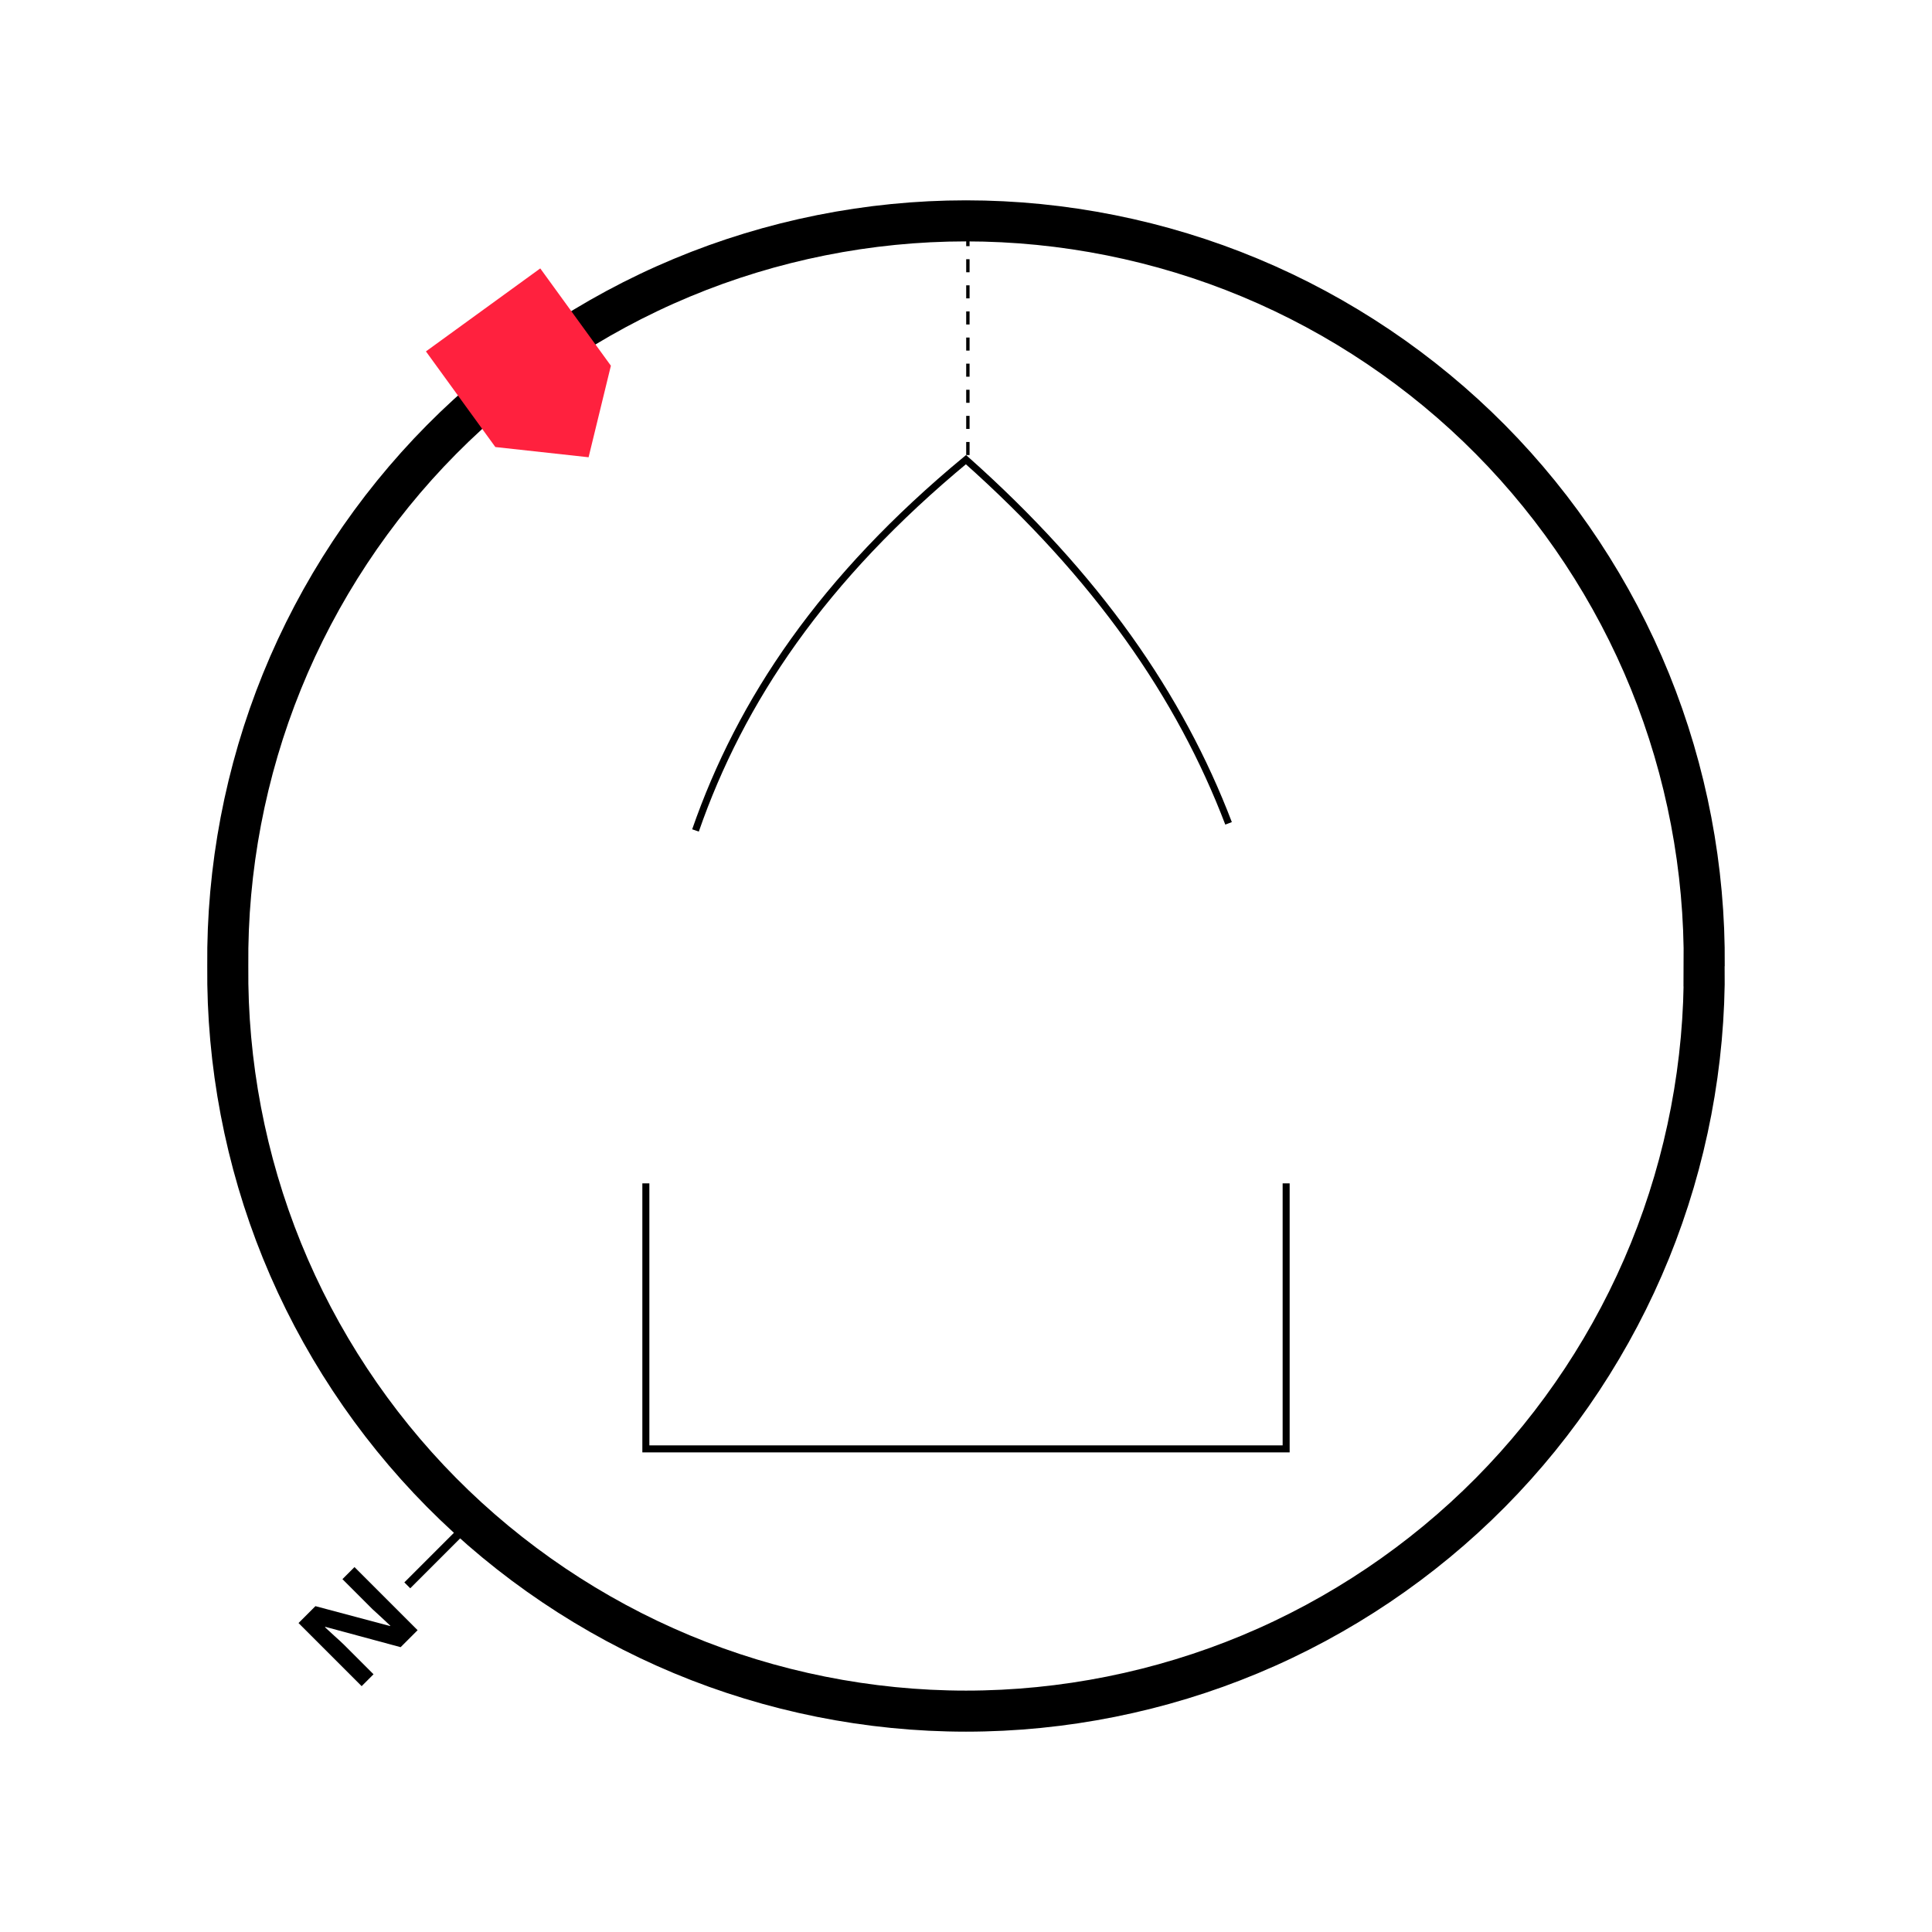
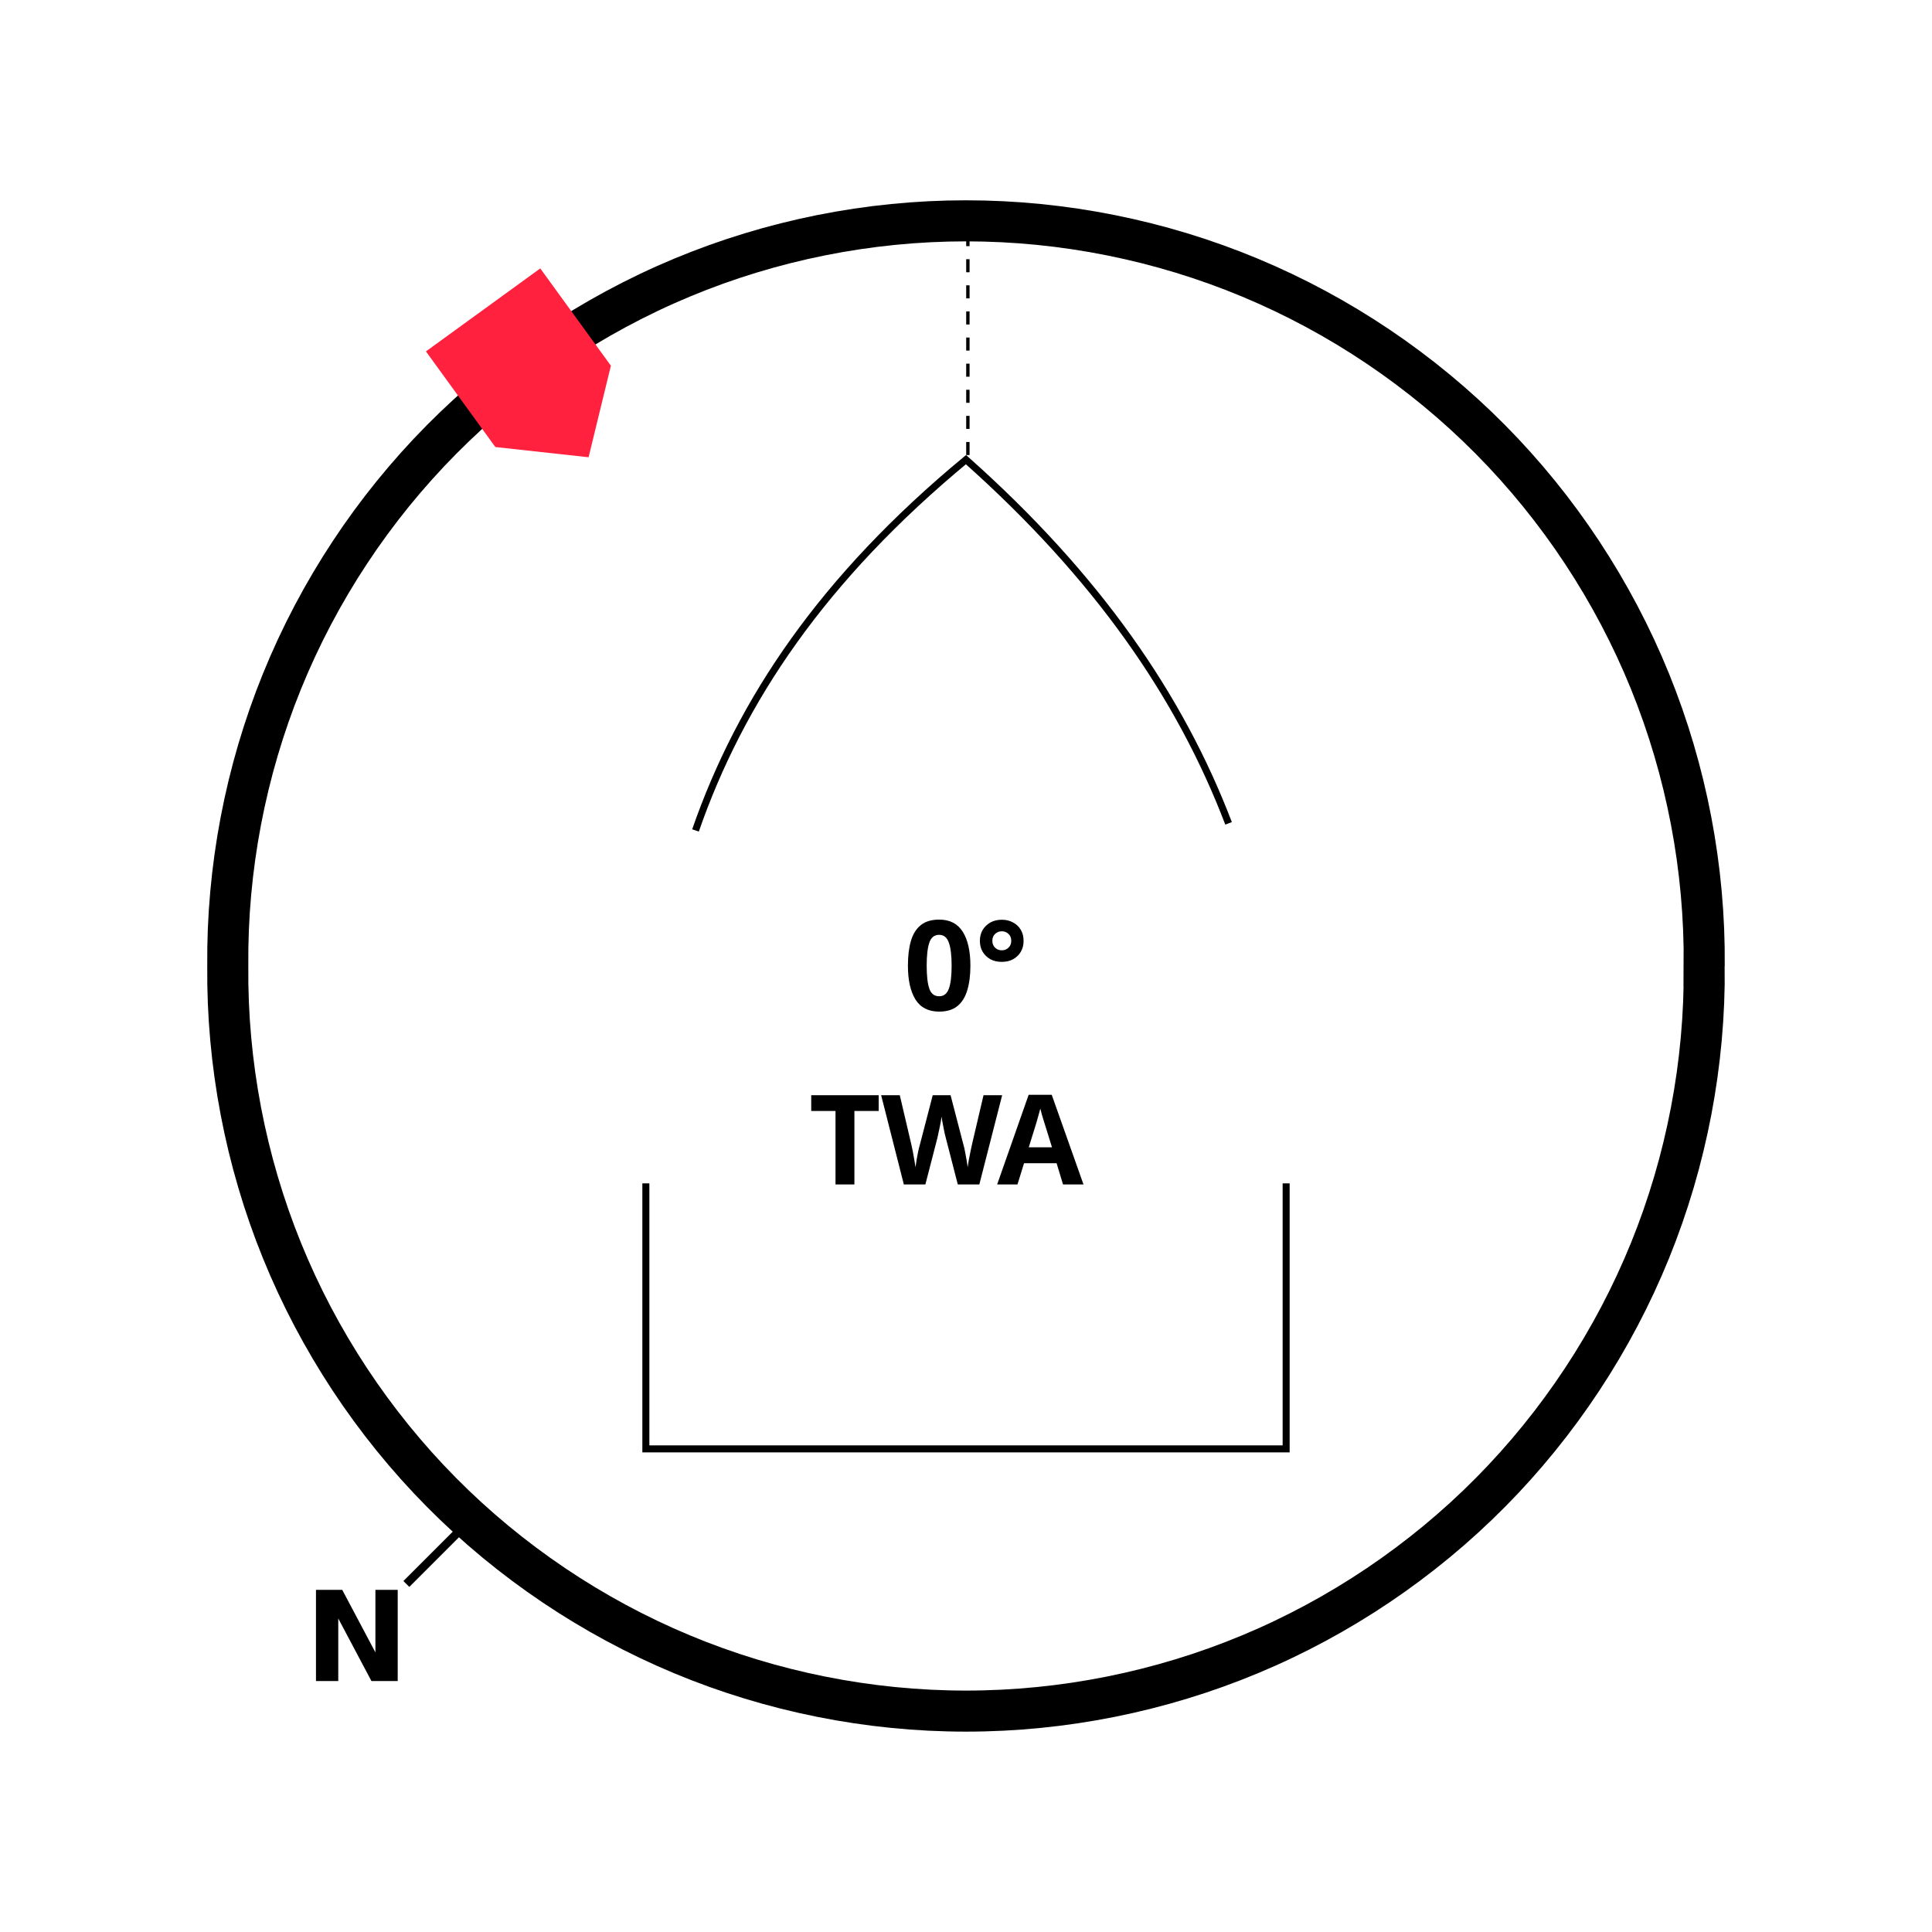
<svg xmlns="http://www.w3.org/2000/svg" id="svg3617" height="230" width="230" version="1.1">
-   <text id="text3377" font-size="11.914px" transform="matrix(0.7071068,-0.7071068,0.7071068,0.7071068,0,0)" y="172.379" x="-112.841">
-     <tspan id="tspan3379" font-size="14.893px" font-family="AvenirNext" fill-rule="nonzero" style="writing-mode:lr-tb;" font-variant="normal" y="172.379" x="-112.841" font-weight="600" fill="#000000">N</tspan>
-   </text>
  <g id="g3163" stroke-linejoin="miter" transform="matrix(0.8405434,0,0,0.8405434,118.5416,112.4455)" stroke="#000" stroke-linecap="butt" fill="none">
-     <path id="path3365" d="m-42.526-16.16c6.398-18.42,18.023-35.72,38.309-52.517,18.602,16.555,30.328,33.528,37.191,51.512" stroke-dasharray="none" stroke-miterlimit="10" stroke-width="0.993" />
-     <path id="path3369" d="m-49.556,33.825,0,37.605,90.685,0,0-37.605" stroke-dasharray="none" stroke-miterlimit="10" stroke-width="0.993" />
+     <path id="path3365" stroke-dasharray="none" stroke-width="0.993" stroke-miterlimit="10" d="m-42.526-16.16c6.398-18.42,18.023-35.72,38.309-52.517,18.602,16.555,30.328,33.528,37.191,51.512" />
+     <path id="path3369" stroke-dasharray="none" stroke-width="0.993" stroke-miterlimit="10" d="m-49.556,33.825,0,37.605,90.685,0,0-37.605" />
    <path id="path3383" d="m-3.947-69.33,0-35.121" stroke-dashoffset="0" stroke-dasharray="1.849, 1.849" stroke-miterlimit="4" stroke-width="0.478" />
  </g>
  <path id="path4418" fill="none" d="m-79.127-13.936c0.012,27.007-0.675,53.924-1.864,73.088s-2.867,30.337-4.555,30.337-3.365-11.172-4.555-30.337c-1.189-19.164-1.876-46.081-1.864-73.088-0.012-27.007,0.675-53.924,1.864-73.088s2.867-30.337,4.555-30.337,3.365,11.172,4.555,30.337c1.189,19.164,1.876,46.081,1.864,73.088z" />
-   <path id="path3375" stroke-linejoin="miter" d="m55.508,181.71-7.021,7.021" stroke="#000" stroke-linecap="butt" stroke-miterlimit="10" stroke-dasharray="none" stroke-width="0.993" fill="none" />
-   <g id="g3159" transform="matrix(0.8243458,0,0,0.8243458,118.5772,111.4701)">
-     <path id="path4422" d="m102.27,4.282c0.13,14.038-2.549,28.097-7.83,41.104-5.282,13.007-13.163,24.953-23.043,34.926-9.88,9.973-21.752,17.966-34.709,23.368-12.957,5.403-26.99,8.211-41.029,8.211s-28.072-2.808-41.029-8.211-24.829-13.395-34.709-23.368c-9.88-9.973-17.761-21.919-23.043-34.926-5.281-13.007-7.958-27.066-7.827-41.104-0.131-14.038,2.546-28.097,7.827-41.104,5.281-13.007,13.162-24.953,23.043-34.926,9.88-9.973,21.752-17.966,34.709-23.368,12.957-5.403,26.99-8.211,41.029-8.211s28.072,2.808,41.029,8.211c12.957,5.403,24.829,13.395,34.709,23.368,9.88,9.973,17.761,21.919,23.043,34.926,5.281,13.007,7.958,27.066,7.827,41.104z" stroke="#000" stroke-dasharray="none" stroke-miterlimit="4" stroke-width="5.929" fill="none" />
+   <g id="g3051" transform="translate(114.6297,114.9218)">
+     <g id="northtext">
+       <path id="path3008" fill-rule="nonzero" fill="#000" d="m-77.014,74.345,3.127,0,3.949,7.447,0-7.447,2.654,0,0,10.857-3.127,0-3.949-7.447,0,7.447-2.654,0,0-10.857" />
+     </g>
+     <path id="north" stroke-linejoin="miter" d="m-59.232,66.625-7.021,7.021" stroke="#000" stroke-linecap="butt" stroke-miterlimit="10" stroke-dasharray="none" stroke-width="0.993" fill="none" />
+   </g>
+   <g id="g3159" transform="matrix(0.8243458,0,0,0.8243458,233.3172,226.5547)">
+     <path id="path4422" d="m-36.919-135.33c0.13,14.038-2.549,28.097-7.83,41.104-5.282,13.007-13.163,24.953-23.043,34.926-9.88,9.973-21.752,17.966-34.709,23.368-12.957,5.403-26.99,8.211-41.029,8.211s-28.072-2.808-41.029-8.211-24.829-13.395-34.709-23.368c-9.88-9.973-17.761-21.919-23.043-34.926-5.281-13.007-7.958-27.066-7.827-41.104-0.131-14.038,2.546-28.097,7.827-41.104,5.281-13.007,13.162-24.953,23.043-34.926,9.88-9.973,21.752-17.966,34.709-23.368,12.957-5.403,26.99-8.211,41.029-8.211s28.072,2.808,41.029,8.211c12.957,5.403,24.829,13.395,34.709,23.368,9.88,9.973,17.761,21.919,23.043,34.926,5.281,13.007,7.958,27.066,7.827,41.104z" stroke="#000" stroke-dasharray="none" stroke-miterlimit="4" stroke-width="5.929" fill="none" />
  </g>
  <g id="g3456" transform="translate(113.8557,114.5397)">
-     <path id="red" d="m-49.538-82.585,8.407,11.582-2.655,10.899-11.099-1.217-8.264-11.385,13.61-9.879z" fill-rule="nonzero" fill="#ff213e" />
+     <path id="red" d="m-49.538-82.585,8.407,11.582-2.655,10.899-11.099-1.217-8.264-11.385,13.61-9.879z" fill="#ff213e" fill-rule="nonzero" />
  </g>
+   <text id="anglevaluea" y="120.277" x="115" font-size="11.914px">
+     <tspan id="anglevalue" font-size="14.893px" font-weight="600" fill-rule="nonzero" style="writing-mode:lr-tb;" text-anchor="middle" font-variant="normal" y="120.277" x="115" font-family="AvenirNext" fill="#000000">0°</tspan>
+   </text>
+   <text id="text3015" y="141.008" x="96.278" font-size="11.914px">
+     <tspan id="tspan3017" font-size="14.893px" font-weight="600" fill-rule="nonzero" style="writing-mode:lr-tb;" font-variant="normal" y="141.008" x="96.278" font-family="AvenirNext" fill="#000000">TWA</tspan>
+   </text>
</svg>
